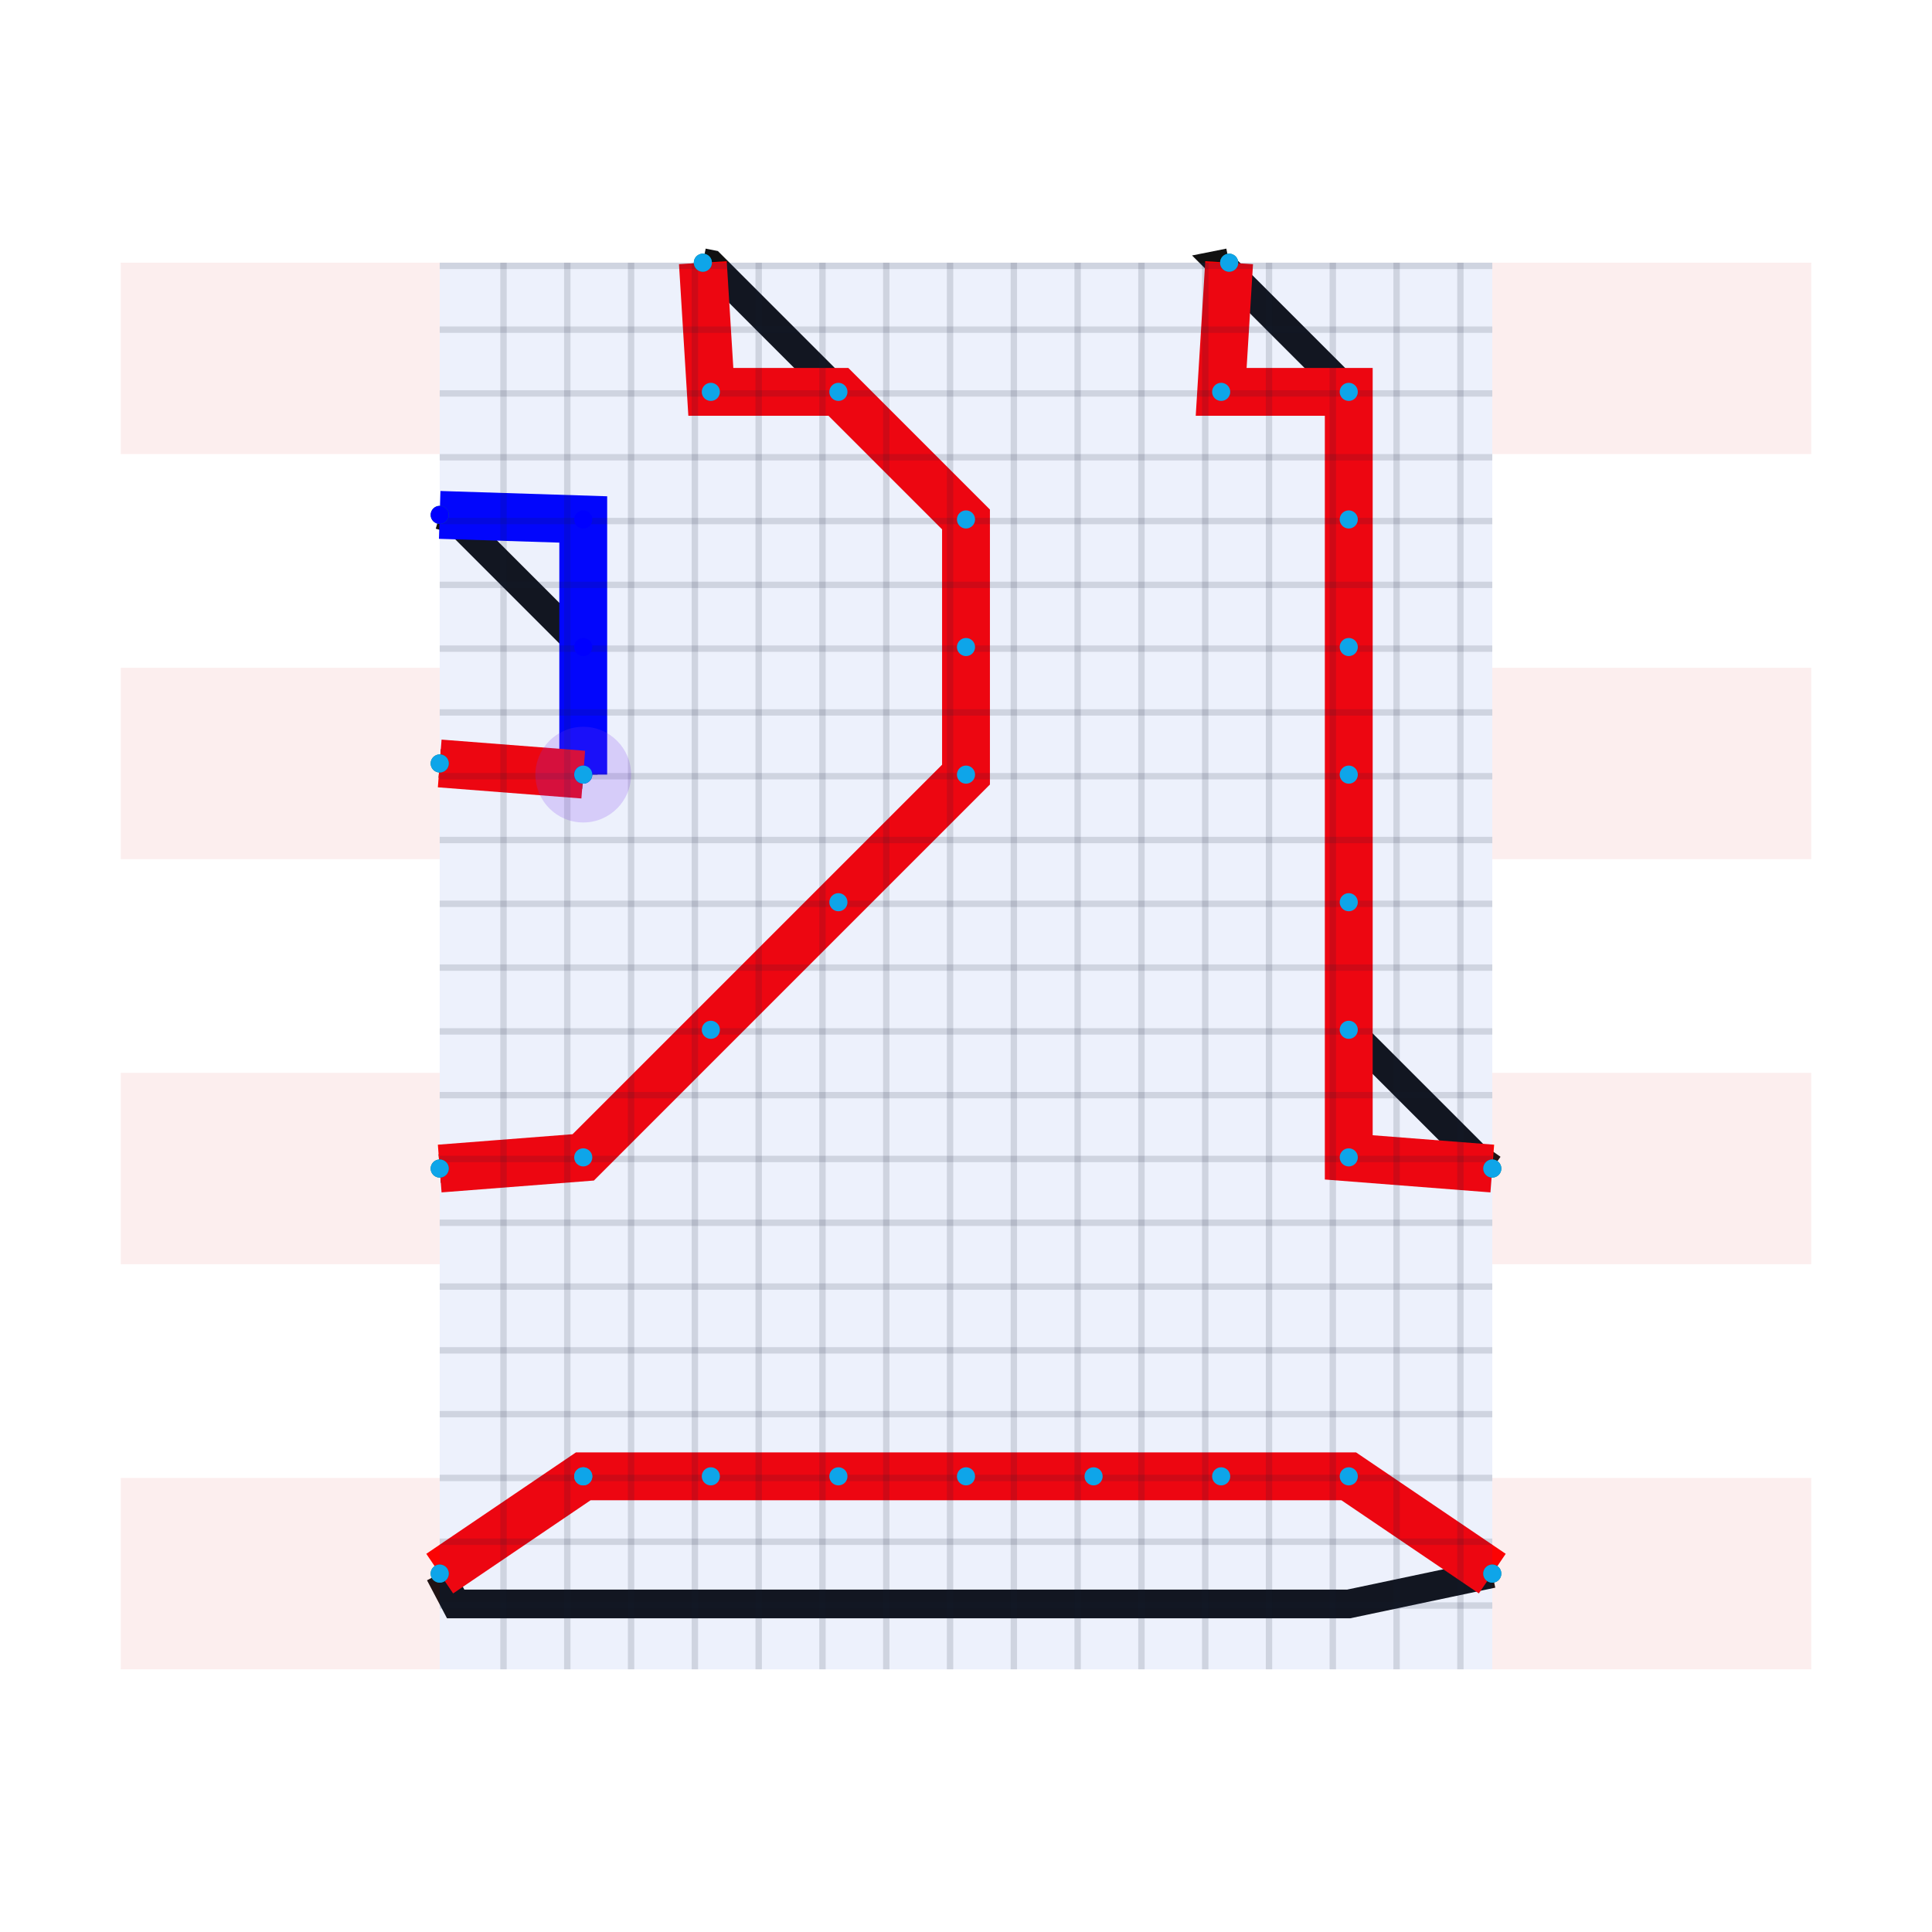
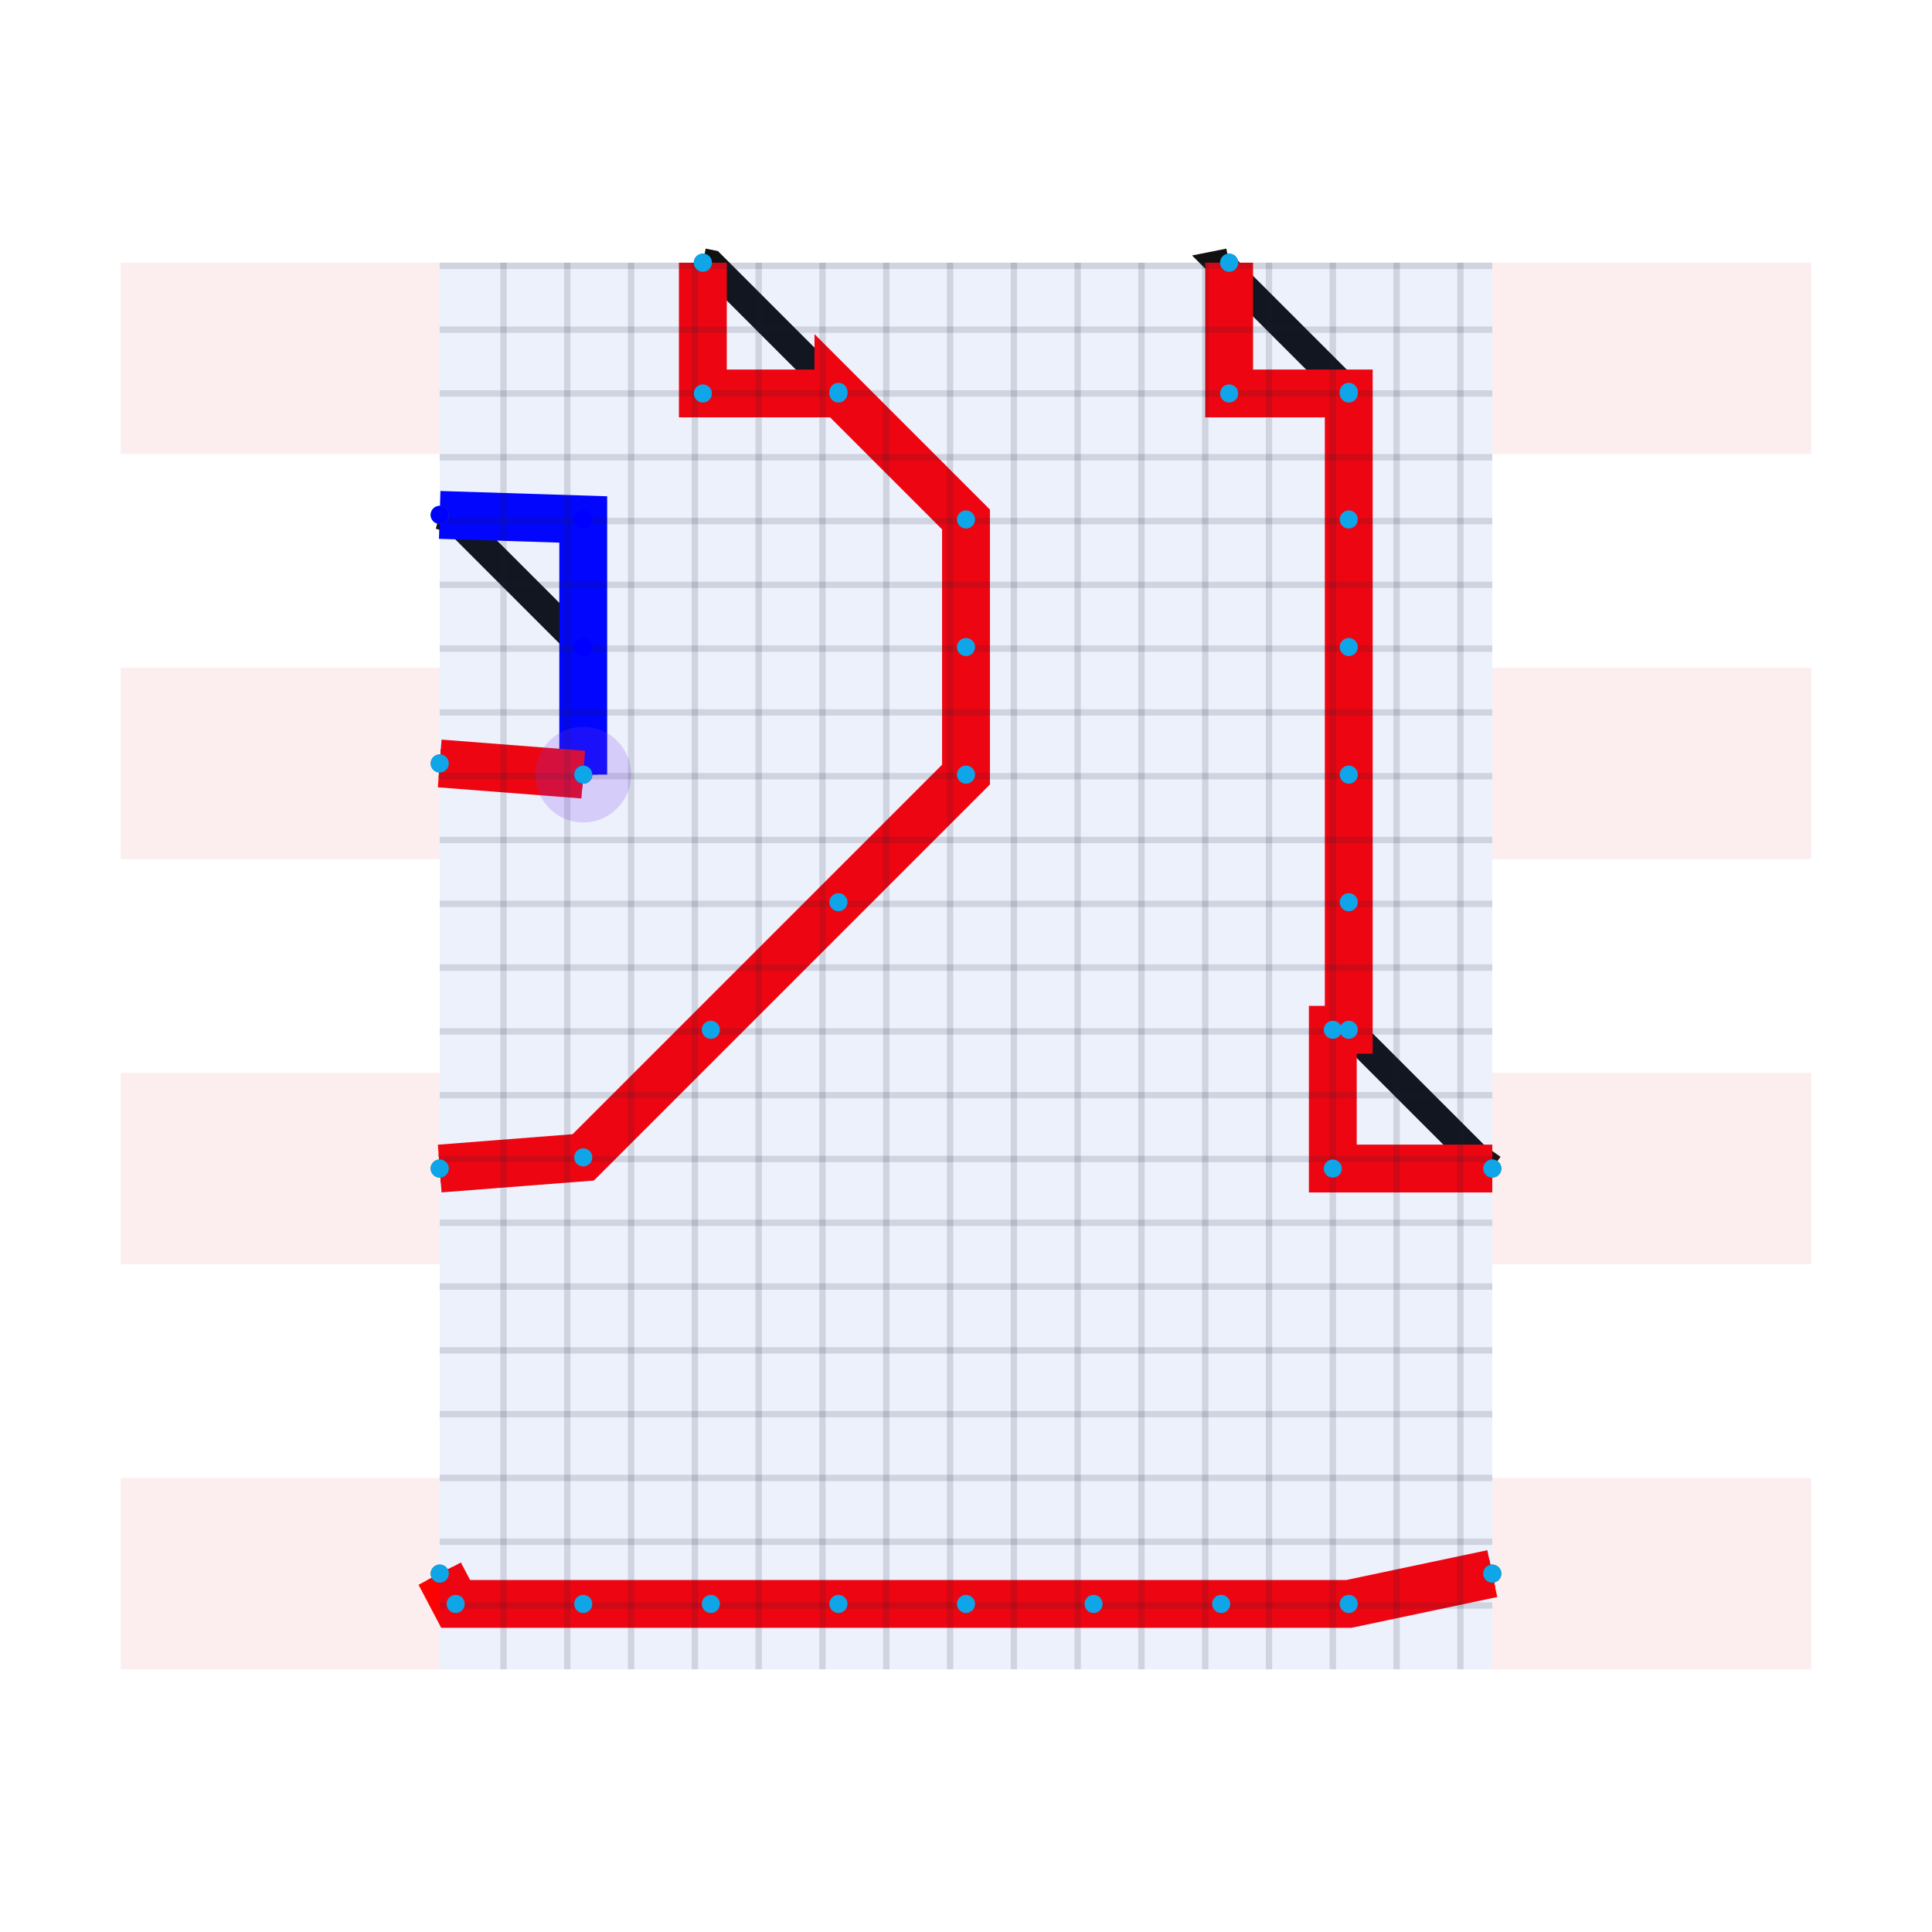
<svg xmlns="http://www.w3.org/2000/svg" width="640" height="640" viewBox="0 0 640 640">
  <rect width="100%" height="100%" fill="white" />
  <g>
    <polyline data-points="6.825,-5.795 6.800000000000001,-5.800000000000001 7.200000000000001,-6.200000000000001 7.200000000000001,-6.600000000000001 7.200000000000001,-7.000000000000002 7.200000000000001,-7.400000000000002 7.200000000000001,-7.8000000000000025 7.200000000000001,-8.200000000000003 7.600000000000001,-8.600000000000003 7.65,-8.635000000000002" data-type="line" data-label="original:source_net_15_mst1" points="407.17,87.019 404.528,87.547 446.792,129.811 446.792,172.075 446.792,214.34 446.792,256.604 446.792,298.868 446.792,341.132 489.057,383.396 494.34,387.094" fill="none" stroke="#111111" stroke-width="9.509" />
  </g>
  <g>
    <polyline data-points="4.35,-9.905000000000001 4.4,-10 4.800000000000001,-10 5.200000000000001,-10 5.600000000000001,-10 6.000000000000002,-10 6.400000000000002,-10 6.8000000000000025,-10 7.200000000000003,-10 7.65,-9.905000000000001" data-type="line" data-label="original:source_net_11_mst0" points="145.66,521.283 150.943,531.321 193.208,531.321 235.472,531.321 277.736,531.321 320,531.321 362.264,531.321 404.528,531.321 446.792,531.321 494.34,521.283" fill="none" stroke="#111111" stroke-width="9.509" />
  </g>
  <g>
    <polyline data-points="5.175,-5.795 5.2,-5.800000000000001 5.6000000000000005,-6.200000000000001 6.000000000000001,-6.600000000000001 6.000000000000001,-7.000000000000002 6.000000000000001,-7.400000000000002 5.6000000000000005,-7.8000000000000025 5.2,-8.200000000000003 4.8,-8.600000000000003 4.35,-8.635000000000002" data-type="line" data-label="original:source_net_3_mst2" points="232.83,87.019 235.472,87.547 277.736,129.811 320,172.075 320,214.34 320,256.604 277.736,298.868 235.472,341.132 193.208,383.396 145.66,387.094" fill="none" stroke="#111111" stroke-width="9.509" />
  </g>
  <g>
    <polyline data-points="4.35,-6.585714285714285 4.4,-6.6000000000000005 4.800000000000001,-7.000000000000001 4.800000000000001,-7.400000000000001" data-type="line" data-label="original:source_net_2" points="145.66,170.566 150.943,172.075 193.208,214.34 193.208,256.604" fill="none" stroke="#111111" stroke-width="9.509" />
  </g>
  <g>
    <polyline data-points="4.800000000000001,-7.400000000000001 4.800000000000001,-7.400000000000001 4.35,-7.365" data-type="line" data-label="original:source_net_2" points="193.208,256.604 193.208,256.604 145.66,252.906" fill="none" stroke="#111111" stroke-width="9.509" />
  </g>
  <g>
-     <polyline data-points="6.825,-5.795 6.800000000000001,-6.200000000000001 7.200000000000001,-6.200000000000001 7.200000000000001,-6.600000000000001 7.200000000000001,-7.000000000000002 7.200000000000001,-7.400000000000002 7.200000000000001,-7.8000000000000025 7.200000000000001,-8.200000000000003 7.200000000000001,-8.600000000000003 7.65,-8.635000000000002" data-type="line" data-label="source_net_15_mst1" points="407.17,87.019 404.528,129.811 446.792,129.811 446.792,172.075 446.792,214.34 446.792,256.604 446.792,298.868 446.792,341.132 446.792,383.396 494.34,387.094" fill="none" stroke="#FF0000" stroke-width="15.849" />
-   </g>
-   <g>
-     <polyline data-points="4.35,-9.905000000000001 4.800000000000001,-9.6 4.800000000000001,-9.6 5.200000000000001,-9.6 5.600000000000001,-9.6 6.000000000000002,-9.6 6.400000000000002,-9.6 6.8000000000000025,-9.6 7.200000000000003,-9.6 7.65,-9.905000000000001" data-type="line" data-label="source_net_11_mst0" points="145.66,521.283 193.208,489.057 193.208,489.057 235.472,489.057 277.736,489.057 320,489.057 362.264,489.057 404.528,489.057 446.792,489.057 494.34,521.283" fill="none" stroke="#FF0000" stroke-width="15.849" />
-   </g>
-   <g>
-     <polyline data-points="5.175,-5.795 5.2,-6.200000000000001 5.6000000000000005,-6.200000000000001 6.000000000000001,-6.600000000000001 6.000000000000001,-7.000000000000002 6.000000000000001,-7.400000000000002 5.6000000000000005,-7.8000000000000025 5.2,-8.200000000000003 4.8,-8.600000000000003 4.35,-8.635000000000002" data-type="line" data-label="source_net_3_mst2" points="232.83,87.019 235.472,129.811 277.736,129.811 320,172.075 320,214.34 320,256.604 277.736,298.868 235.472,341.132 193.208,383.396 145.66,387.094" fill="none" stroke="#FF0000" stroke-width="15.849" />
+     <polyline data-points="6.825,-5.795 6.825,-6.205 7.200000000000001,-6.205 7.200000000000001,-6.200000000000001 7.200000000000001,-6.600000000000001 7.200000000000001,-7.000000000000002 7.200000000000001,-7.400000000000002 7.200000000000001,-7.8000000000000025 7.200000000000001,-8.200000000000003 7.15,-8.200000000000003 7.15,-8.635000000000002 7.65,-8.635000000000002" data-type="line" data-label="source_net_15_mst1" points="407.17,87.019 407.17,130.34 446.792,130.34 446.792,129.811 446.792,172.075 446.792,214.34 446.792,256.604 446.792,298.868 446.792,341.132 441.509,341.132 441.509,387.094 494.34,387.094" fill="none" stroke="#FF0000" stroke-width="15.849" />
+   </g>
+   <g>
+     <polyline data-points="4.35,-9.905000000000001 4.4,-10 4.800000000000001,-10 5.200000000000001,-10 5.600000000000001,-10 6.000000000000002,-10 6.400000000000002,-10 6.8000000000000025,-10 7.200000000000003,-10 7.65,-9.905000000000001" data-type="line" data-label="source_net_11_mst0" points="145.66,521.283 150.943,531.321 193.208,531.321 235.472,531.321 277.736,531.321 320,531.321 362.264,531.321 404.528,531.321 446.792,531.321 494.34,521.283" fill="none" stroke="#FF0000" stroke-width="15.849" />
+   </g>
+   <g>
+     <polyline data-points="5.175,-5.795 5.175,-6.205 5.6000000000000005,-6.205 5.6000000000000005,-6.200000000000001 6.000000000000001,-6.600000000000001 6.000000000000001,-7.000000000000002 6.000000000000001,-7.400000000000002 5.6000000000000005,-7.8000000000000025 5.2,-8.200000000000003 4.8,-8.600000000000003 4.35,-8.635000000000002" data-type="line" data-label="source_net_3_mst2" points="232.83,87.019 232.83,130.34 277.736,130.34 277.736,129.811 320,172.075 320,214.34 320,256.604 277.736,298.868 235.472,341.132 193.208,383.396 145.66,387.094" fill="none" stroke="#FF0000" stroke-width="15.849" />
  </g>
  <g>
    <polyline data-points="4.35,-6.585714285714285 4.800000000000001,-6.6000000000000005 4.800000000000001,-7.000000000000001 4.800000000000001,-7.400000000000001" data-type="line" data-label="source_net_2" points="145.66,170.566 193.208,172.075 193.208,214.34 193.208,256.604" fill="none" stroke="#0000FF" stroke-width="15.849" />
  </g>
  <g>
    <polyline data-points="4.800000000000001,-7.400000000000001 4.800000000000001,-7.400000000000001 4.35,-7.365" data-type="line" data-label="source_net_2" points="193.208,256.604 193.208,256.604 145.66,252.906" fill="none" stroke="#FF0000" stroke-width="15.849" />
  </g>
  <g>
    <polyline data-points="4.55,-10.205 4.55,-5.795" data-type="line" data-label="grid:v" points="166.792,552.981 166.792,87.019" fill="none" stroke="rgba(15, 23, 42, 0.14)" stroke-width="2.113" />
  </g>
  <g>
    <polyline data-points="4.75,-10.205 4.75,-5.795" data-type="line" data-label="grid:v" points="187.925,552.981 187.925,87.019" fill="none" stroke="rgba(15, 23, 42, 0.14)" stroke-width="2.113" />
  </g>
  <g>
    <polyline data-points="4.95,-10.205 4.95,-5.795" data-type="line" data-label="grid:v" points="209.057,552.981 209.057,87.019" fill="none" stroke="rgba(15, 23, 42, 0.14)" stroke-width="2.113" />
  </g>
  <g>
    <polyline data-points="5.15,-10.205 5.15,-5.795" data-type="line" data-label="grid:v" points="230.189,552.981 230.189,87.019" fill="none" stroke="rgba(15, 23, 42, 0.14)" stroke-width="2.113" />
  </g>
  <g>
    <polyline data-points="5.3500000000000005,-10.205 5.3500000000000005,-5.795" data-type="line" data-label="grid:v" points="251.321,552.981 251.321,87.019" fill="none" stroke="rgba(15, 23, 42, 0.14)" stroke-width="2.113" />
  </g>
  <g>
    <polyline data-points="5.550000000000001,-10.205 5.550000000000001,-5.795" data-type="line" data-label="grid:v" points="272.453,552.981 272.453,87.019" fill="none" stroke="rgba(15, 23, 42, 0.14)" stroke-width="2.113" />
  </g>
  <g>
    <polyline data-points="5.750000000000001,-10.205 5.750000000000001,-5.795" data-type="line" data-label="grid:v" points="293.585,552.981 293.585,87.019" fill="none" stroke="rgba(15, 23, 42, 0.14)" stroke-width="2.113" />
  </g>
  <g>
    <polyline data-points="5.950000000000001,-10.205 5.950000000000001,-5.795" data-type="line" data-label="grid:v" points="314.717,552.981 314.717,87.019" fill="none" stroke="rgba(15, 23, 42, 0.14)" stroke-width="2.113" />
  </g>
  <g>
    <polyline data-points="6.150000000000001,-10.205 6.150000000000001,-5.795" data-type="line" data-label="grid:v" points="335.849,552.981 335.849,87.019" fill="none" stroke="rgba(15, 23, 42, 0.14)" stroke-width="2.113" />
  </g>
  <g>
    <polyline data-points="6.350000000000001,-10.205 6.350000000000001,-5.795" data-type="line" data-label="grid:v" points="356.981,552.981 356.981,87.019" fill="none" stroke="rgba(15, 23, 42, 0.14)" stroke-width="2.113" />
  </g>
  <g>
    <polyline data-points="6.550000000000002,-10.205 6.550000000000002,-5.795" data-type="line" data-label="grid:v" points="378.113,552.981 378.113,87.019" fill="none" stroke="rgba(15, 23, 42, 0.14)" stroke-width="2.113" />
  </g>
  <g>
    <polyline data-points="6.750000000000002,-10.205 6.750000000000002,-5.795" data-type="line" data-label="grid:v" points="399.245,552.981 399.245,87.019" fill="none" stroke="rgba(15, 23, 42, 0.14)" stroke-width="2.113" />
  </g>
  <g>
    <polyline data-points="6.950000000000002,-10.205 6.950000000000002,-5.795" data-type="line" data-label="grid:v" points="420.377,552.981 420.377,87.019" fill="none" stroke="rgba(15, 23, 42, 0.14)" stroke-width="2.113" />
  </g>
  <g>
    <polyline data-points="7.150000000000002,-10.205 7.150000000000002,-5.795" data-type="line" data-label="grid:v" points="441.509,552.981 441.509,87.019" fill="none" stroke="rgba(15, 23, 42, 0.14)" stroke-width="2.113" />
  </g>
  <g>
    <polyline data-points="7.350000000000002,-10.205 7.350000000000002,-5.795" data-type="line" data-label="grid:v" points="462.642,552.981 462.642,87.019" fill="none" stroke="rgba(15, 23, 42, 0.14)" stroke-width="2.113" />
  </g>
  <g>
    <polyline data-points="7.5500000000000025,-10.205 7.5500000000000025,-5.795" data-type="line" data-label="grid:v" points="483.774,552.981 483.774,87.019" fill="none" stroke="rgba(15, 23, 42, 0.14)" stroke-width="2.113" />
  </g>
  <g>
    <polyline data-points="4.35,-10.005 7.65,-10.005" data-type="line" data-label="grid:h" points="145.66,531.849 494.34,531.849" fill="none" stroke="rgba(15, 23, 42, 0.14)" stroke-width="2.113" />
  </g>
  <g>
    <polyline data-points="4.35,-9.805000000000001 7.65,-9.805000000000001" data-type="line" data-label="grid:h" points="145.66,510.717 494.34,510.717" fill="none" stroke="rgba(15, 23, 42, 0.14)" stroke-width="2.113" />
  </g>
  <g>
    <polyline data-points="4.35,-9.605000000000002 7.65,-9.605000000000002" data-type="line" data-label="grid:h" points="145.66,489.585 494.34,489.585" fill="none" stroke="rgba(15, 23, 42, 0.14)" stroke-width="2.113" />
  </g>
  <g>
    <polyline data-points="4.35,-9.405000000000003 7.65,-9.405000000000003" data-type="line" data-label="grid:h" points="145.66,468.453 494.34,468.453" fill="none" stroke="rgba(15, 23, 42, 0.14)" stroke-width="2.113" />
  </g>
  <g>
    <polyline data-points="4.35,-9.205000000000004 7.65,-9.205000000000004" data-type="line" data-label="grid:h" points="145.66,447.321 494.34,447.321" fill="none" stroke="rgba(15, 23, 42, 0.14)" stroke-width="2.113" />
  </g>
  <g>
    <polyline data-points="4.35,-9.005000000000004 7.65,-9.005000000000004" data-type="line" data-label="grid:h" points="145.66,426.189 494.34,426.189" fill="none" stroke="rgba(15, 23, 42, 0.14)" stroke-width="2.113" />
  </g>
  <g>
    <polyline data-points="4.35,-8.805000000000005 7.65,-8.805000000000005" data-type="line" data-label="grid:h" points="145.66,405.057 494.34,405.057" fill="none" stroke="rgba(15, 23, 42, 0.14)" stroke-width="2.113" />
  </g>
  <g>
    <polyline data-points="4.35,-8.605000000000006 7.65,-8.605000000000006" data-type="line" data-label="grid:h" points="145.66,383.925 494.34,383.925" fill="none" stroke="rgba(15, 23, 42, 0.14)" stroke-width="2.113" />
  </g>
  <g>
    <polyline data-points="4.35,-8.405000000000006 7.65,-8.405000000000006" data-type="line" data-label="grid:h" points="145.66,362.792 494.34,362.792" fill="none" stroke="rgba(15, 23, 42, 0.14)" stroke-width="2.113" />
  </g>
  <g>
    <polyline data-points="4.35,-8.205000000000007 7.65,-8.205000000000007" data-type="line" data-label="grid:h" points="145.66,341.66 494.34,341.66" fill="none" stroke="rgba(15, 23, 42, 0.14)" stroke-width="2.113" />
  </g>
  <g>
    <polyline data-points="4.35,-8.005000000000008 7.65,-8.005000000000008" data-type="line" data-label="grid:h" points="145.66,320.528 494.34,320.528" fill="none" stroke="rgba(15, 23, 42, 0.14)" stroke-width="2.113" />
  </g>
  <g>
    <polyline data-points="4.35,-7.805000000000008 7.65,-7.805000000000008" data-type="line" data-label="grid:h" points="145.66,299.396 494.34,299.396" fill="none" stroke="rgba(15, 23, 42, 0.14)" stroke-width="2.113" />
  </g>
  <g>
    <polyline data-points="4.35,-7.6050000000000075 7.65,-7.6050000000000075" data-type="line" data-label="grid:h" points="145.66,278.264 494.34,278.264" fill="none" stroke="rgba(15, 23, 42, 0.14)" stroke-width="2.113" />
  </g>
  <g>
    <polyline data-points="4.35,-7.405000000000007 7.65,-7.405000000000007" data-type="line" data-label="grid:h" points="145.66,257.132 494.34,257.132" fill="none" stroke="rgba(15, 23, 42, 0.14)" stroke-width="2.113" />
  </g>
  <g>
    <polyline data-points="4.35,-7.205000000000007 7.65,-7.205000000000007" data-type="line" data-label="grid:h" points="145.66,236 494.34,236" fill="none" stroke="rgba(15, 23, 42, 0.14)" stroke-width="2.113" />
  </g>
  <g>
    <polyline data-points="4.35,-7.005000000000007 7.65,-7.005000000000007" data-type="line" data-label="grid:h" points="145.66,214.868 494.34,214.868" fill="none" stroke="rgba(15, 23, 42, 0.14)" stroke-width="2.113" />
  </g>
  <g>
    <polyline data-points="4.35,-6.805000000000007 7.65,-6.805000000000007" data-type="line" data-label="grid:h" points="145.66,193.736 494.34,193.736" fill="none" stroke="rgba(15, 23, 42, 0.14)" stroke-width="2.113" />
  </g>
  <g>
    <polyline data-points="4.35,-6.605000000000007 7.65,-6.605000000000007" data-type="line" data-label="grid:h" points="145.66,172.604 494.34,172.604" fill="none" stroke="rgba(15, 23, 42, 0.14)" stroke-width="2.113" />
  </g>
  <g>
    <polyline data-points="4.35,-6.4050000000000065 7.65,-6.4050000000000065" data-type="line" data-label="grid:h" points="145.66,151.472 494.34,151.472" fill="none" stroke="rgba(15, 23, 42, 0.14)" stroke-width="2.113" />
  </g>
  <g>
    <polyline data-points="4.35,-6.205000000000006 7.65,-6.205000000000006" data-type="line" data-label="grid:h" points="145.66,130.34 494.34,130.34" fill="none" stroke="rgba(15, 23, 42, 0.14)" stroke-width="2.113" />
  </g>
  <g>
    <polyline data-points="4.35,-6.005000000000006 7.65,-6.005000000000006" data-type="line" data-label="grid:h" points="145.66,109.208 494.34,109.208" fill="none" stroke="rgba(15, 23, 42, 0.14)" stroke-width="2.113" />
  </g>
  <g>
    <polyline data-points="4.35,-5.805000000000006 7.65,-5.805000000000006" data-type="line" data-label="grid:h" points="145.66,88.075 494.34,88.075" fill="none" stroke="rgba(15, 23, 42, 0.14)" stroke-width="2.113" />
  </g>
  <g>
    <rect data-type="rect" data-label="cmn_16" data-x="6" data-y="-8" x="145.66" y="87.019" width="348.679" height="465.962" fill="rgba(29, 78, 216, 0.08)" stroke="#1d4ed8" stroke-width="0.009" />
  </g>
  <g>
    <rect data-type="rect" data-label="obstacle:rect:0" data-x="8.15" data-y="-7.365" x="494.34" y="221.208" width="105.66" height="63.396" fill="rgba(220, 38, 38, 0.08)" stroke="#dc2626" stroke-width="0.009" />
  </g>
  <g>
    <rect data-type="rect" data-label="obstacle:rect:1" data-x="8.15" data-y="-6.095" x="494.34" y="87.019" width="105.66" height="63.396" fill="rgba(220, 38, 38, 0.08)" stroke="#dc2626" stroke-width="0.009" />
  </g>
  <g>
    <rect data-type="rect" data-label="obstacle:rect:2" data-x="8.15" data-y="-8.635" x="494.34" y="355.396" width="105.66" height="63.396" fill="rgba(220, 38, 38, 0.08)" stroke="#dc2626" stroke-width="0.009" />
  </g>
  <g>
    <rect data-type="rect" data-label="obstacle:rect:3" data-x="8.15" data-y="-9.905" x="494.34" y="489.585" width="105.66" height="63.396" fill="rgba(220, 38, 38, 0.08)" stroke="#dc2626" stroke-width="0.009" />
  </g>
  <g>
    <rect data-type="rect" data-label="obstacle:rect:4" data-x="3.85" data-y="-9.905" x="40" y="489.585" width="105.66" height="63.396" fill="rgba(220, 38, 38, 0.08)" stroke="#dc2626" stroke-width="0.009" />
  </g>
  <g>
    <rect data-type="rect" data-label="obstacle:rect:5" data-x="3.85" data-y="-8.635" x="40" y="355.396" width="105.66" height="63.396" fill="rgba(220, 38, 38, 0.08)" stroke="#dc2626" stroke-width="0.009" />
  </g>
  <g>
    <rect data-type="rect" data-label="obstacle:rect:6" data-x="3.85" data-y="-6.095" x="40" y="87.019" width="105.66" height="63.396" fill="rgba(220, 38, 38, 0.08)" stroke="#dc2626" stroke-width="0.009" />
  </g>
  <g>
    <rect data-type="rect" data-label="obstacle:rect:7" data-x="3.85" data-y="-7.365" x="40" y="221.208" width="105.66" height="63.396" fill="rgba(220, 38, 38, 0.08)" stroke="#dc2626" stroke-width="0.009" />
  </g>
  <circle data-type="circle" data-label="" data-x="4.800000000000001" data-y="-7.400000000000001" cx="193.208" cy="256.604" r="15.849" fill="rgba(124, 58, 237, 0.2)" stroke="#7c3aed" stroke-width="0.009" />
  <g>
    <circle data-type="point" data-label="source_net_2" data-x="4.35" data-y="-6.585714285714285" cx="145.66" cy="170.566" r="3" fill="#0f766e" />
  </g>
  <g>
    <circle data-type="point" data-label="source_net_2" data-x="4.35" data-y="-7.365" cx="145.66" cy="252.906" r="3" fill="#0f766e" />
  </g>
  <g>
    <circle data-type="point" data-label="source_net_3_mst2" data-x="5.175" data-y="-5.795" cx="232.83" cy="87.019" r="3" fill="#0f766e" />
  </g>
  <g>
    <circle data-type="point" data-label="source_net_3_mst2" data-x="4.35" data-y="-8.635000000000002" cx="145.66" cy="387.094" r="3" fill="#0f766e" />
  </g>
  <g>
    <circle data-type="point" data-label="source_net_11_mst0" data-x="4.35" data-y="-9.905000000000001" cx="145.66" cy="521.283" r="3" fill="#0f766e" />
  </g>
  <g>
    <circle data-type="point" data-label="source_net_11_mst0" data-x="7.65" data-y="-9.905000000000001" cx="494.34" cy="521.283" r="3" fill="#0f766e" />
  </g>
  <g>
    <circle data-type="point" data-label="source_net_15_mst1" data-x="6.825" data-y="-5.795" cx="407.17" cy="87.019" r="3" fill="#0f766e" />
  </g>
  <g>
    <circle data-type="point" data-label="source_net_15_mst1" data-x="7.65" data-y="-8.635000000000002" cx="494.34" cy="387.094" r="3" fill="#0f766e" />
  </g>
  <g>
    <circle data-type="point" data-label="" data-x="6.825" data-y="-5.795" cx="407.17" cy="87.019" r="3" fill="#0ea5e9" />
  </g>
  <g>
-     <circle data-type="point" data-label="" data-x="6.800000000000001" data-y="-6.200000000000001" cx="404.528" cy="129.811" r="3" fill="#0ea5e9" />
+     <circle data-type="point" data-label="" data-x="6.825" data-y="-6.205" cx="407.17" cy="130.34" r="3" fill="#0ea5e9" />
+   </g>
+   <g>
+     <circle data-type="point" data-label="" data-x="7.200000000000001" data-y="-6.205" cx="446.792" cy="130.34" r="3" fill="#0ea5e9" />
  </g>
  <g>
    <circle data-type="point" data-label="" data-x="7.200000000000001" data-y="-6.200000000000001" cx="446.792" cy="129.811" r="3" fill="#0ea5e9" />
  </g>
  <g>
    <circle data-type="point" data-label="" data-x="7.200000000000001" data-y="-6.600000000000001" cx="446.792" cy="172.075" r="3" fill="#0ea5e9" />
  </g>
  <g>
    <circle data-type="point" data-label="" data-x="7.200000000000001" data-y="-7.000000000000002" cx="446.792" cy="214.34" r="3" fill="#0ea5e9" />
  </g>
  <g>
    <circle data-type="point" data-label="" data-x="7.200000000000001" data-y="-7.400000000000002" cx="446.792" cy="256.604" r="3" fill="#0ea5e9" />
  </g>
  <g>
    <circle data-type="point" data-label="" data-x="7.200000000000001" data-y="-7.8000000000000025" cx="446.792" cy="298.868" r="3" fill="#0ea5e9" />
  </g>
  <g>
    <circle data-type="point" data-label="" data-x="7.200000000000001" data-y="-8.200000000000003" cx="446.792" cy="341.132" r="3" fill="#0ea5e9" />
  </g>
  <g>
-     <circle data-type="point" data-label="" data-x="7.200000000000001" data-y="-8.600000000000003" cx="446.792" cy="383.396" r="3" fill="#0ea5e9" />
+     <circle data-type="point" data-label="" data-x="7.15" data-y="-8.200000000000003" cx="441.509" cy="341.132" r="3" fill="#0ea5e9" />
+   </g>
+   <g>
+     <circle data-type="point" data-label="" data-x="7.15" data-y="-8.635000000000002" cx="441.509" cy="387.094" r="3" fill="#0ea5e9" />
  </g>
  <g>
    <circle data-type="point" data-label="" data-x="7.65" data-y="-8.635000000000002" cx="494.34" cy="387.094" r="3" fill="#0ea5e9" />
  </g>
  <g>
    <circle data-type="point" data-label="" data-x="4.35" data-y="-9.905000000000001" cx="145.66" cy="521.283" r="3" fill="#0ea5e9" />
  </g>
  <g>
-     <circle data-type="point" data-label="" data-x="4.800000000000001" data-y="-9.6" cx="193.208" cy="489.057" r="3" fill="#0ea5e9" />
-   </g>
-   <g>
-     <circle data-type="point" data-label="" data-x="4.800000000000001" data-y="-9.6" cx="193.208" cy="489.057" r="3" fill="#0ea5e9" />
-   </g>
-   <g>
-     <circle data-type="point" data-label="" data-x="5.200000000000001" data-y="-9.6" cx="235.472" cy="489.057" r="3" fill="#0ea5e9" />
-   </g>
-   <g>
-     <circle data-type="point" data-label="" data-x="5.600000000000001" data-y="-9.6" cx="277.736" cy="489.057" r="3" fill="#0ea5e9" />
-   </g>
-   <g>
-     <circle data-type="point" data-label="" data-x="6.000000000000002" data-y="-9.6" cx="320" cy="489.057" r="3" fill="#0ea5e9" />
-   </g>
-   <g>
-     <circle data-type="point" data-label="" data-x="6.400000000000002" data-y="-9.6" cx="362.264" cy="489.057" r="3" fill="#0ea5e9" />
-   </g>
-   <g>
-     <circle data-type="point" data-label="" data-x="6.8000000000000025" data-y="-9.6" cx="404.528" cy="489.057" r="3" fill="#0ea5e9" />
-   </g>
-   <g>
-     <circle data-type="point" data-label="" data-x="7.200000000000003" data-y="-9.6" cx="446.792" cy="489.057" r="3" fill="#0ea5e9" />
+     <circle data-type="point" data-label="" data-x="4.4" data-y="-10" cx="150.943" cy="531.321" r="3" fill="#0ea5e9" />
+   </g>
+   <g>
+     <circle data-type="point" data-label="" data-x="4.800000000000001" data-y="-10" cx="193.208" cy="531.321" r="3" fill="#0ea5e9" />
+   </g>
+   <g>
+     <circle data-type="point" data-label="" data-x="5.200000000000001" data-y="-10" cx="235.472" cy="531.321" r="3" fill="#0ea5e9" />
+   </g>
+   <g>
+     <circle data-type="point" data-label="" data-x="5.600000000000001" data-y="-10" cx="277.736" cy="531.321" r="3" fill="#0ea5e9" />
+   </g>
+   <g>
+     <circle data-type="point" data-label="" data-x="6.000000000000002" data-y="-10" cx="320" cy="531.321" r="3" fill="#0ea5e9" />
+   </g>
+   <g>
+     <circle data-type="point" data-label="" data-x="6.400000000000002" data-y="-10" cx="362.264" cy="531.321" r="3" fill="#0ea5e9" />
+   </g>
+   <g>
+     <circle data-type="point" data-label="" data-x="6.8000000000000025" data-y="-10" cx="404.528" cy="531.321" r="3" fill="#0ea5e9" />
+   </g>
+   <g>
+     <circle data-type="point" data-label="" data-x="7.200000000000003" data-y="-10" cx="446.792" cy="531.321" r="3" fill="#0ea5e9" />
  </g>
  <g>
    <circle data-type="point" data-label="" data-x="7.65" data-y="-9.905000000000001" cx="494.34" cy="521.283" r="3" fill="#0ea5e9" />
  </g>
  <g>
    <circle data-type="point" data-label="" data-x="5.175" data-y="-5.795" cx="232.83" cy="87.019" r="3" fill="#0ea5e9" />
  </g>
  <g>
-     <circle data-type="point" data-label="" data-x="5.2" data-y="-6.200000000000001" cx="235.472" cy="129.811" r="3" fill="#0ea5e9" />
+     <circle data-type="point" data-label="" data-x="5.175" data-y="-6.205" cx="232.83" cy="130.34" r="3" fill="#0ea5e9" />
+   </g>
+   <g>
+     <circle data-type="point" data-label="" data-x="5.6000000000000005" data-y="-6.205" cx="277.736" cy="130.34" r="3" fill="#0ea5e9" />
  </g>
  <g>
    <circle data-type="point" data-label="" data-x="5.6000000000000005" data-y="-6.200000000000001" cx="277.736" cy="129.811" r="3" fill="#0ea5e9" />
  </g>
  <g>
    <circle data-type="point" data-label="" data-x="6.000000000000001" data-y="-6.600000000000001" cx="320" cy="172.075" r="3" fill="#0ea5e9" />
  </g>
  <g>
    <circle data-type="point" data-label="" data-x="6.000000000000001" data-y="-7.000000000000002" cx="320" cy="214.34" r="3" fill="#0ea5e9" />
  </g>
  <g>
    <circle data-type="point" data-label="" data-x="6.000000000000001" data-y="-7.400000000000002" cx="320" cy="256.604" r="3" fill="#0ea5e9" />
  </g>
  <g>
    <circle data-type="point" data-label="" data-x="5.6000000000000005" data-y="-7.8000000000000025" cx="277.736" cy="298.868" r="3" fill="#0ea5e9" />
  </g>
  <g>
    <circle data-type="point" data-label="" data-x="5.2" data-y="-8.200000000000003" cx="235.472" cy="341.132" r="3" fill="#0ea5e9" />
  </g>
  <g>
    <circle data-type="point" data-label="" data-x="4.8" data-y="-8.600000000000003" cx="193.208" cy="383.396" r="3" fill="#0ea5e9" />
  </g>
  <g>
    <circle data-type="point" data-label="" data-x="4.35" data-y="-8.635000000000002" cx="145.66" cy="387.094" r="3" fill="#0ea5e9" />
  </g>
  <g>
    <circle data-type="point" data-label="" data-x="4.35" data-y="-6.585714285714285" cx="145.66" cy="170.566" r="3" fill="#0000FF" />
  </g>
  <g>
    <circle data-type="point" data-label="" data-x="4.800000000000001" data-y="-6.6000000000000005" cx="193.208" cy="172.075" r="3" fill="#0000FF" />
  </g>
  <g>
    <circle data-type="point" data-label="" data-x="4.800000000000001" data-y="-7.000000000000001" cx="193.208" cy="214.34" r="3" fill="#0000FF" />
  </g>
  <g>
    <circle data-type="point" data-label="" data-x="4.800000000000001" data-y="-7.400000000000001" cx="193.208" cy="256.604" r="3" fill="#0000FF" />
  </g>
  <g>
    <circle data-type="point" data-label="" data-x="4.800000000000001" data-y="-7.400000000000001" cx="193.208" cy="256.604" r="3" fill="#0ea5e9" />
  </g>
  <g>
    <circle data-type="point" data-label="" data-x="4.35" data-y="-7.365" cx="145.66" cy="252.906" r="3" fill="#0ea5e9" />
  </g>
  <g id="crosshair" style="display: none">
    <line id="crosshair-h" y1="0" y2="640" stroke="#666" stroke-width="0.5" />
    <line id="crosshair-v" x1="0" x2="640" stroke="#666" stroke-width="0.5" />
    <text id="coordinates" font-family="monospace" font-size="12" fill="#666" />
  </g>
</svg>
